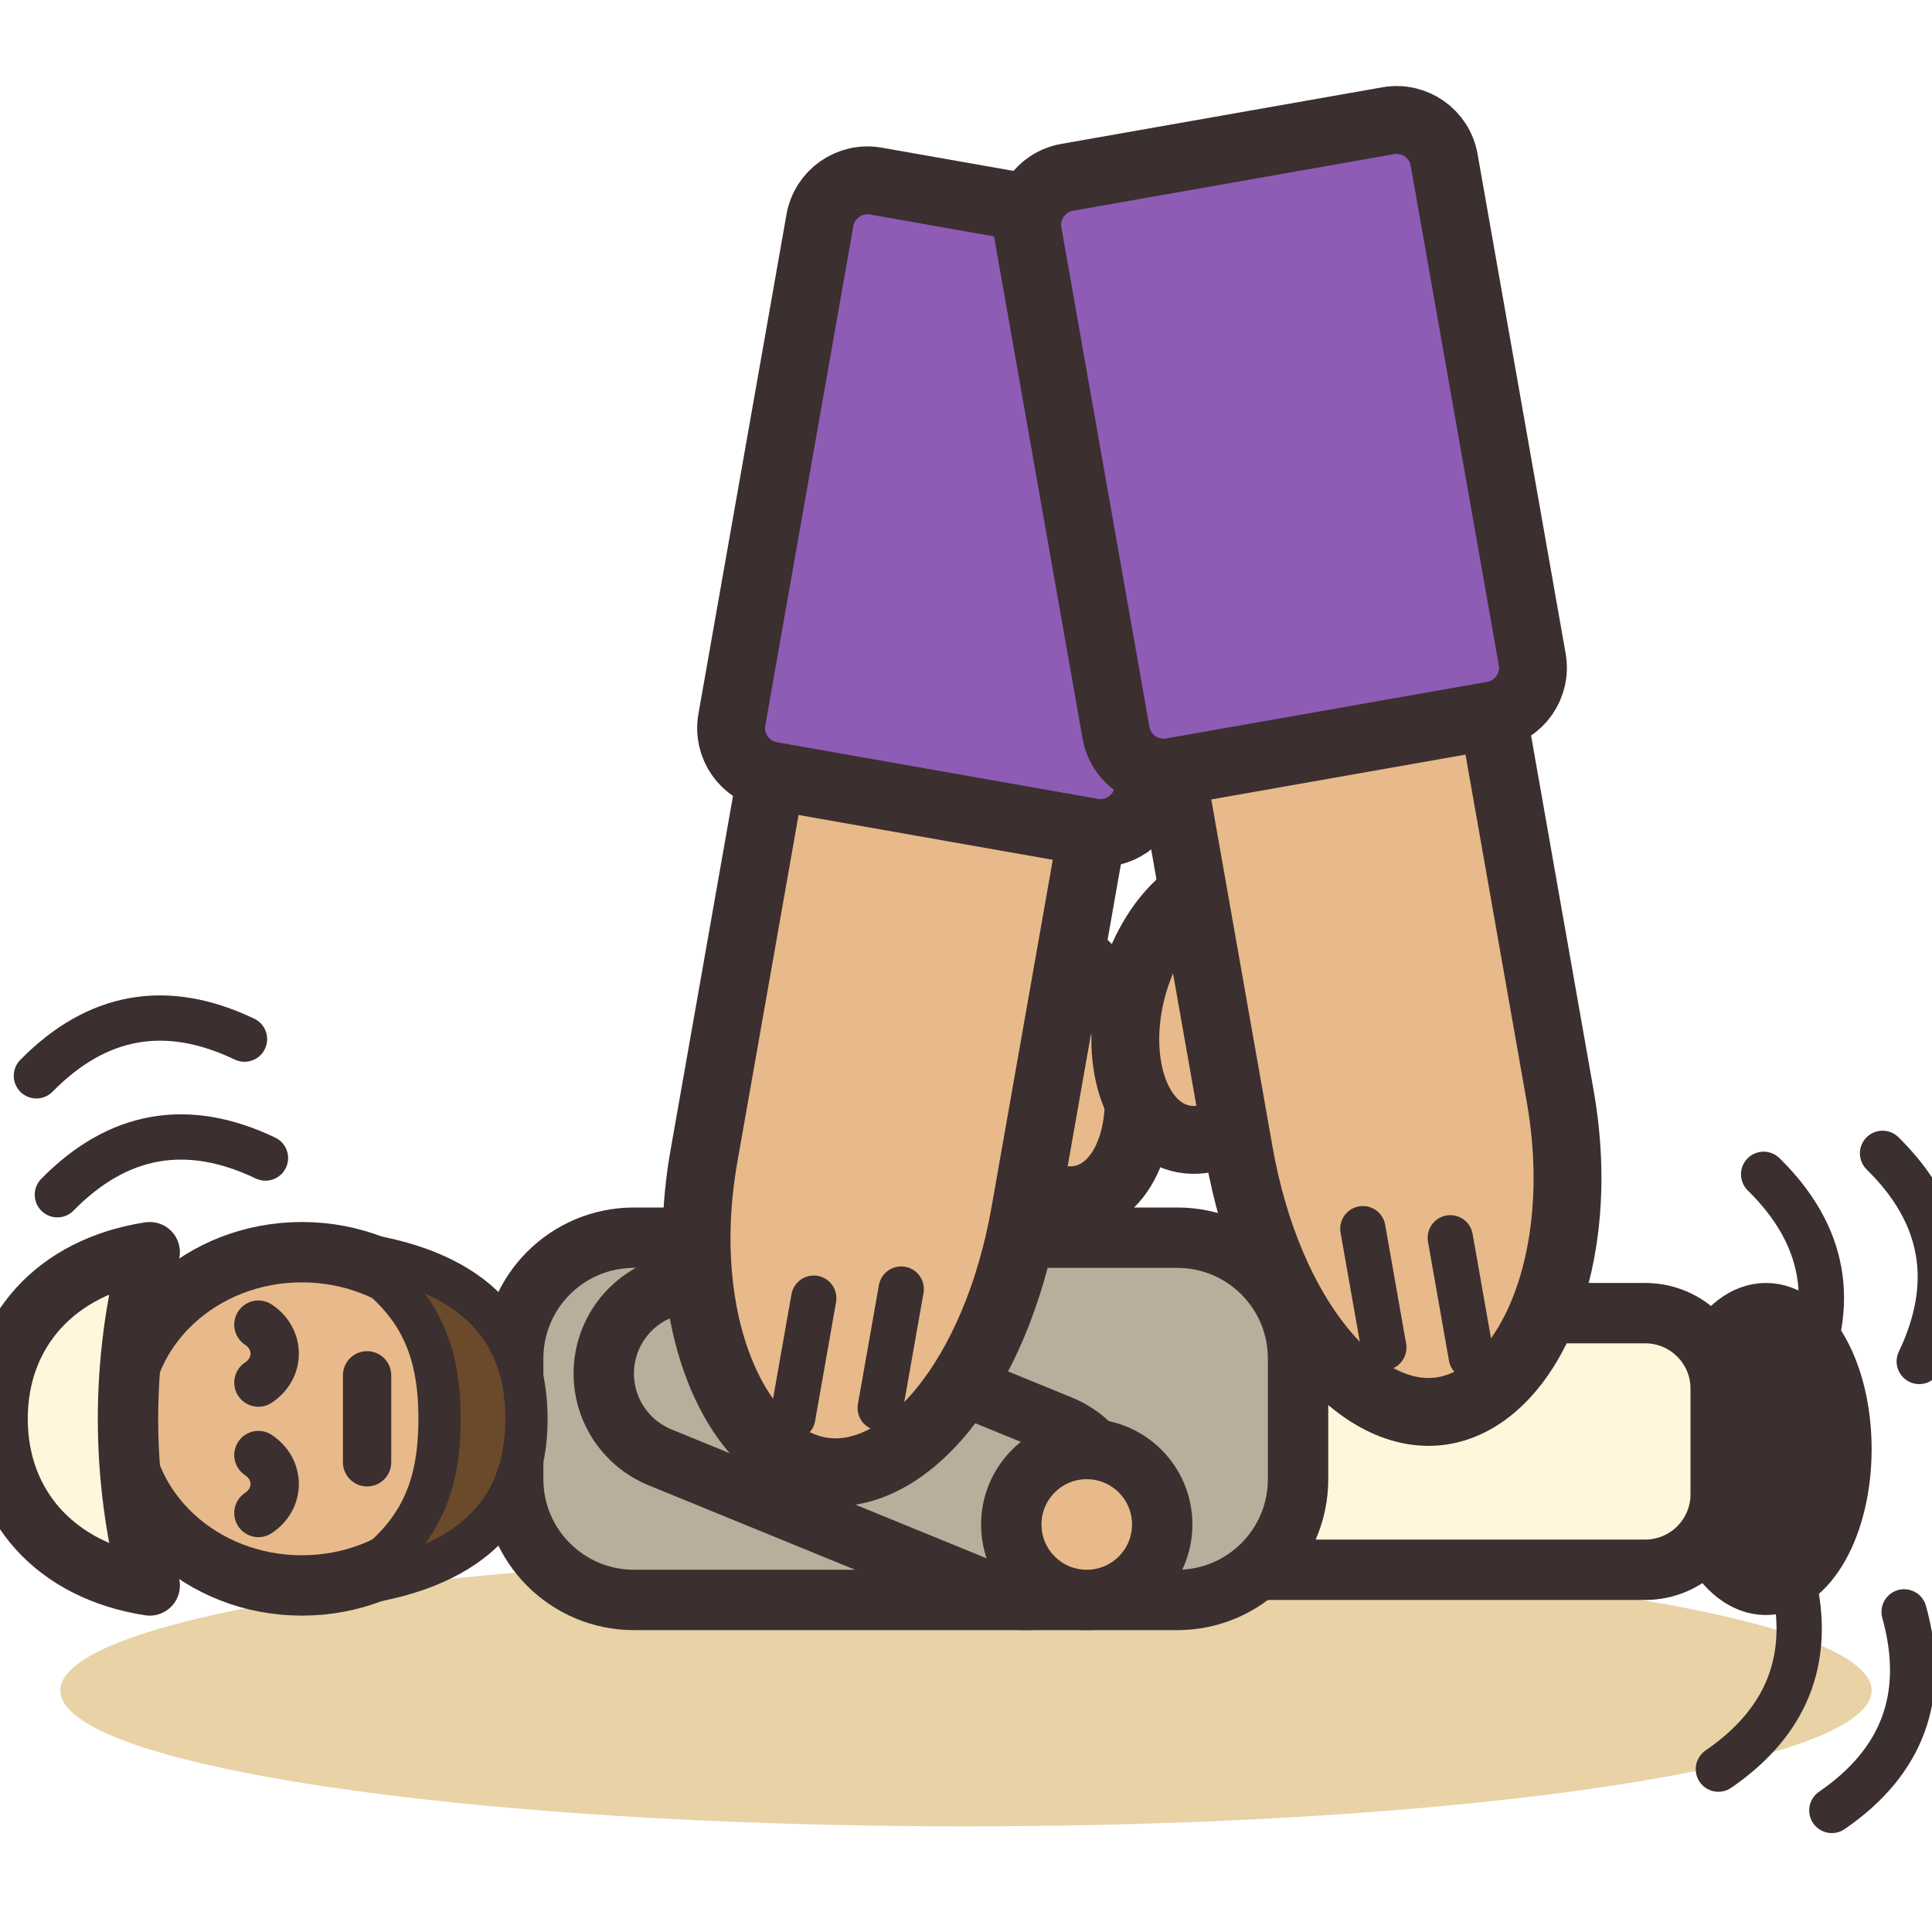
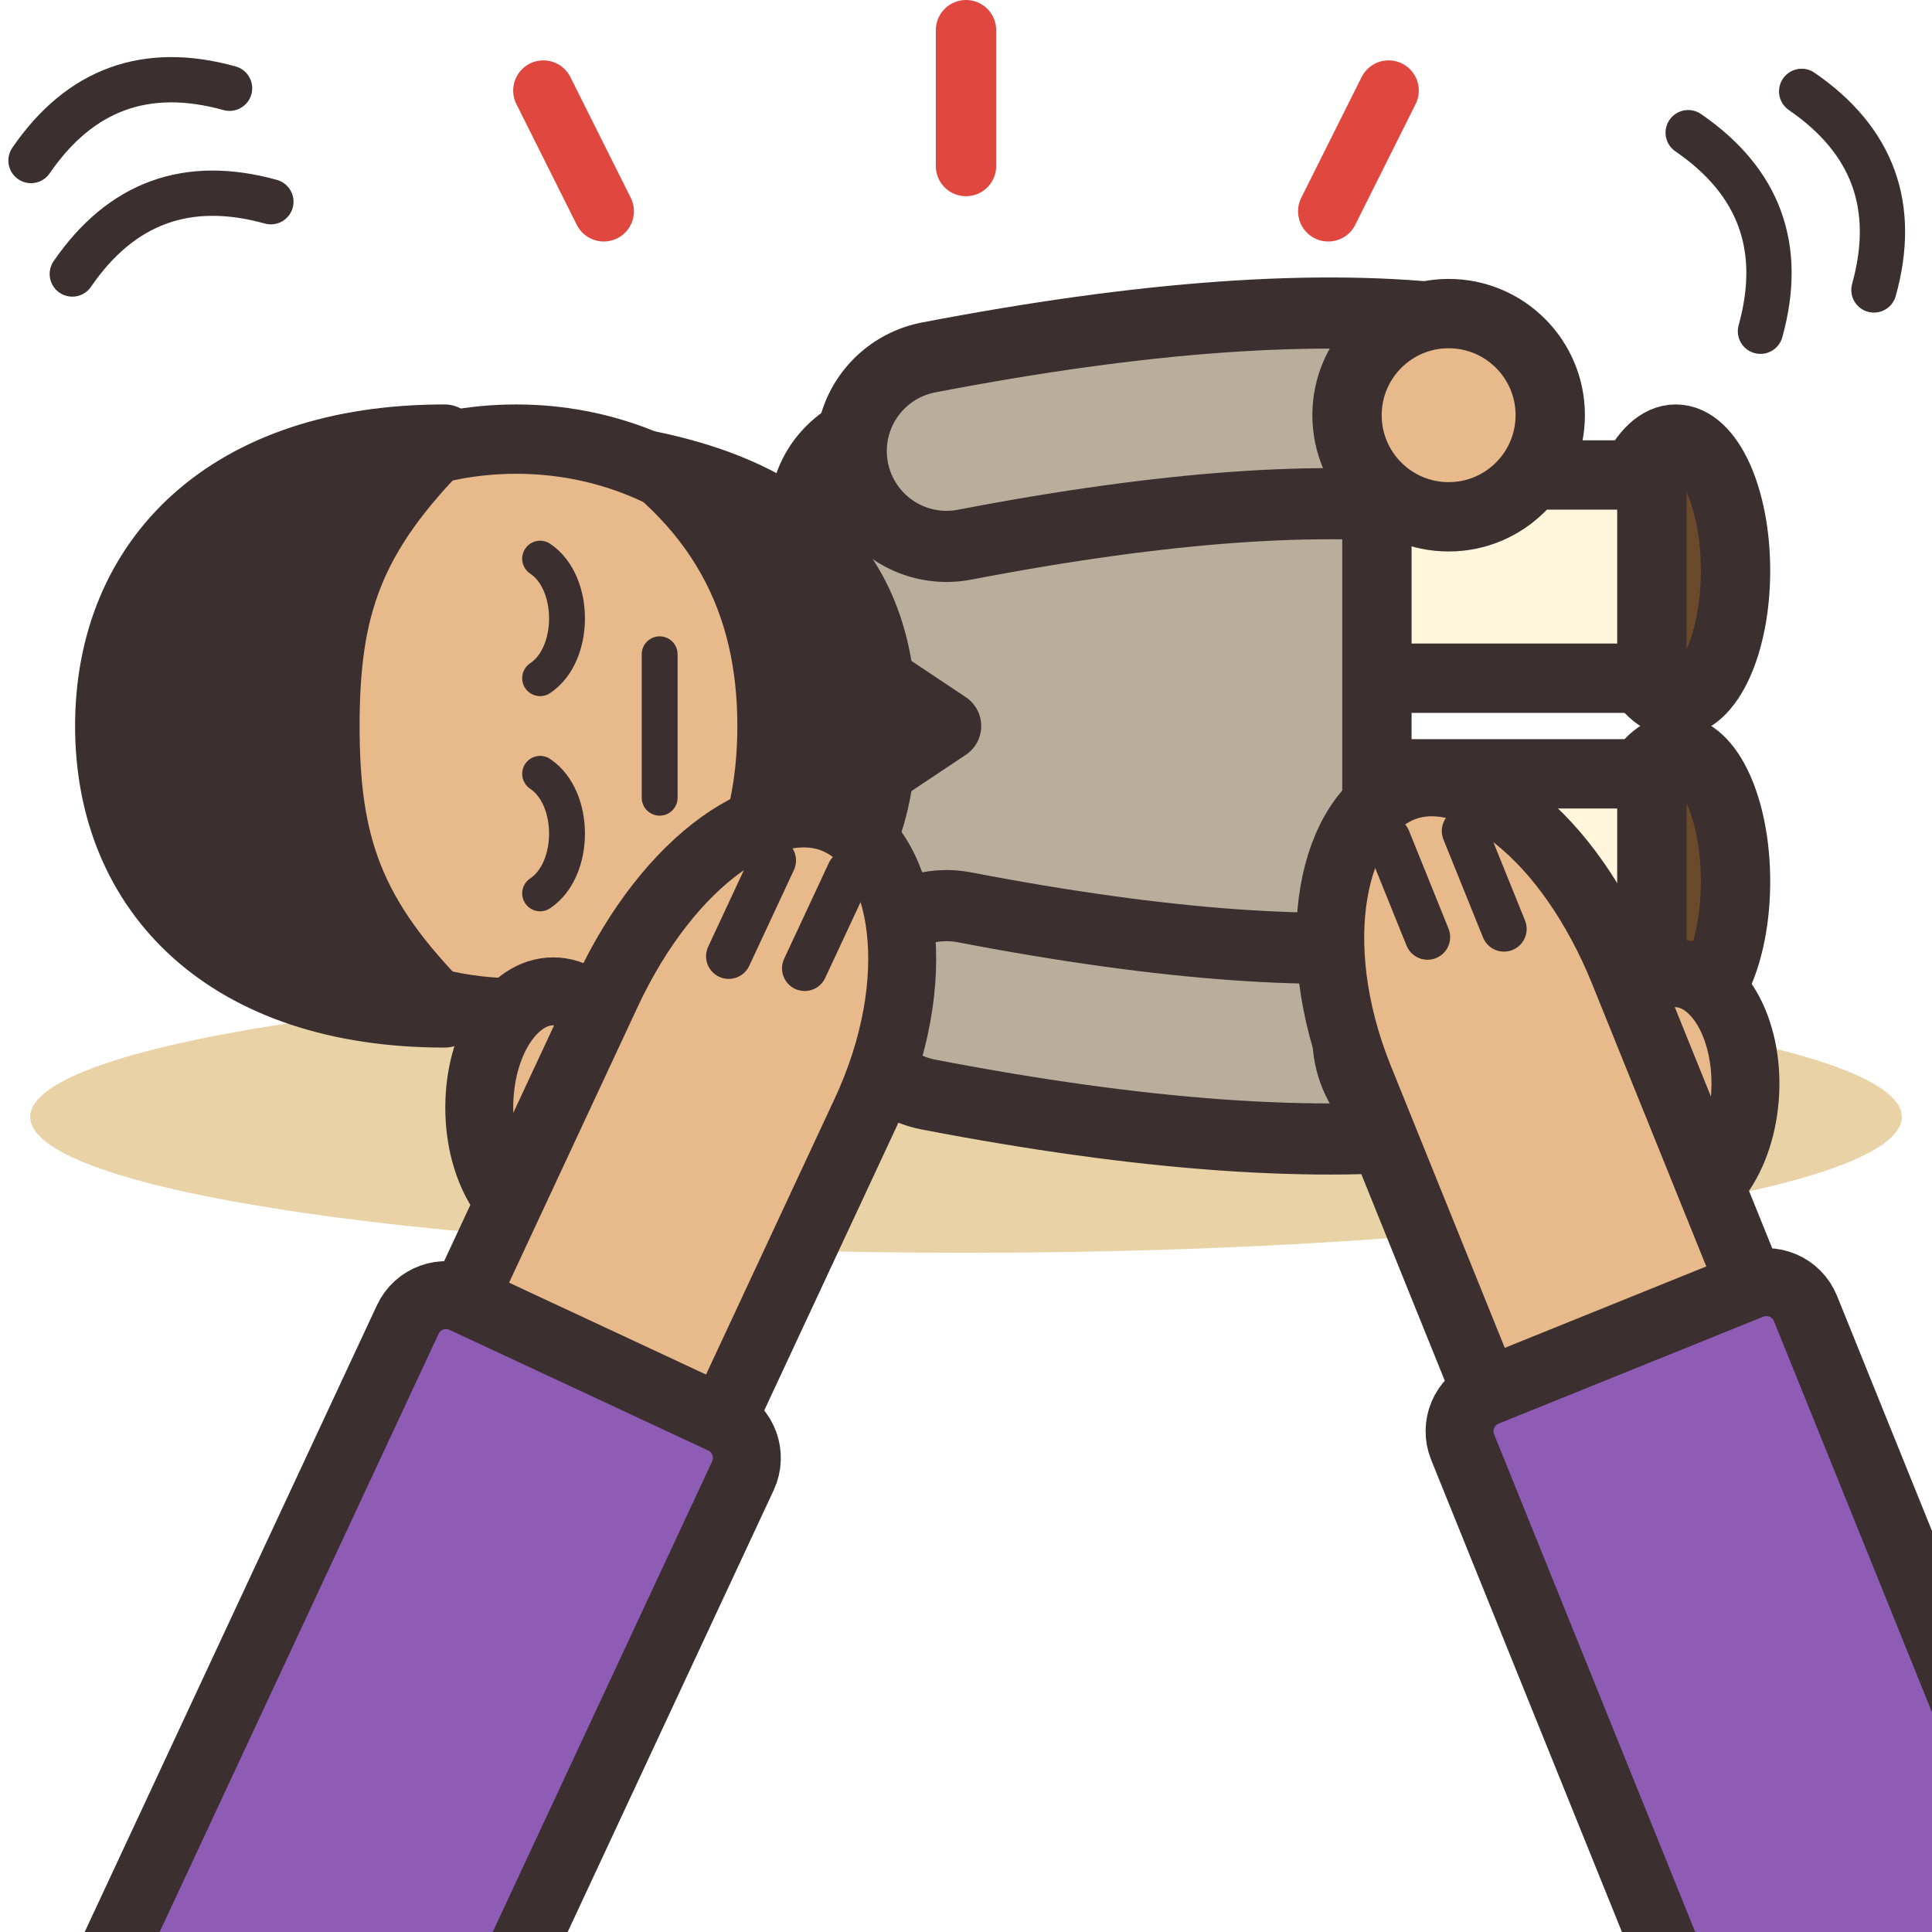
<svg xmlns="http://www.w3.org/2000/svg" viewBox="0 0 128 128">
-   <ellipse cx="64" cy="112" rx="60" ry="9" fill="#e8d2a6" />
-   <g transform="translate(6 110) scale(1)">
-     <g stroke="#3b2f2f" stroke-width="4" stroke-linejoin="round" stroke-linecap="round">
-       <ellipse cx="111" cy="-14" rx="5" ry="9" fill="#3b2f2f" />
-     </g>
-     <g stroke="#3b2f2f" stroke-width="4" stroke-linejoin="round" stroke-linecap="round">
-       <rect x="70" y="-23" width="38" height="17" rx="5" fill="#fff6dc" />
-     </g>
-     <g stroke="#3b2f2f" stroke-width="4" stroke-linejoin="round" stroke-linecap="round">
-       <rect x="28" y="-28" width="52" height="24" rx="8" fill="#b9ae9b" />
-     </g>
-     <path d="M40 -19L62 -10" fill="none" stroke="#3b2f2f" stroke-width="16" stroke-linecap="round" stroke-linejoin="round" />
-     <path d="M40 -19L62 -10" fill="none" stroke="#b9ae9b" stroke-width="8" stroke-linecap="round" stroke-linejoin="round" />
-     <circle cx="66" cy="-9" r="5" fill="#e8b98a" stroke="#3b2f2f" stroke-width="4" />
-     <g transform="translate(14 -16) rotate(-90) scale(0.480) translate(-64 -58)" stroke="#3b2f2f" stroke-width="8.33" stroke-linejoin="round" stroke-linecap="round">
-       <ellipse cx="64" cy="58" rx="23" ry="25" fill="#e8b98a" />
-       <path d="M41 64c2 17 10 25 23 25s21-8 23-25c-6 10-13 13-23 13s-17-3-23-13z" fill="#6b4a2b" stroke-width="5.833" />
-       <path d="M41 37c2-13 11-21 23-21s21 8 23 21c-15-4-31-4-46 0z" fill="#fff6dc" />
-       <path d="M51 52c2 3 6 3 8 0M69 52c2 3 6 3 8 0" fill="none" stroke-width="6.667" />
-       <path d="M58 67h12" fill="none" stroke-width="6.667" />
+   <ellipse cx="64" cy="74" rx="62" ry="9" fill="#e8d2a6" />
+   <g transform="translate(9 76) scale(0.9)">
+     <g transform="translate(116 -31) rotate(-90) scale(0.88)" stroke="#3b2f2f" stroke-width="5.8" stroke-linejoin="round" stroke-linecap="round">
+       <ellipse cx="-13" cy="-3" rx="11" ry="5" fill="#6b4a2b" />
+       <ellipse cx="13" cy="-3" rx="11" ry="5" fill="#6b4a2b" />
+       <rect x="-21" y="-36" width="17" height="31" fill="#fff6dc" />
+       <rect x="4" y="-36" width="17" height="31" fill="#fff6dc" />
+       <path d="M-17 -76C-26 -76 -27 -66 -28 -56L-33 -28H33L28 -56C27 -66 26 -76 17 -76z" fill="#b9ae9b" />
+       <path d="M-8 -76l8 12 8-12" fill="#fff6dc" />
+       <g transform="translate(0 -100) rotate(0)">
+         <ellipse cx="0" cy="0" rx="24" ry="26" fill="#e8b98a" />
+         <path d="M-24 6c2 18 10 26 24 26s22-8 24-26c-6 10-14 14-24 14s-18-4-24-14z" fill="#3b2f2f" stroke-width="3" />
+         <path d="M-24 -6c0-18 10-28 24-28s24 10 24 28c-8-8-14-10-24-10s-16 2-24 10z" fill="#3b2f2f" />
+         <path d="M-14 2c2 3 8 3 10 0M4 2c2 3 8 3 10 0" fill="none" stroke-width="3" />
+         <path d="M-6 12h12" fill="none" stroke-width="3" />
+       </g>
+       <path d="M-23 -64Q-28 -38 -26 -22" fill="none" stroke-width="21.9" />
+       <path d="M-23 -64Q-28 -38 -26 -22" fill="none" stroke-width="10" stroke="#b9ae9b" />
+       <circle cx="-26" cy="-22" r="8.5" fill="#e8b98a" />
+       <path d="M23 -64Q28 -38 26 -22" fill="none" stroke-width="21.9" />
+       <path d="M23 -64Q28 -38 26 -22" fill="none" stroke-width="10" stroke="#b9ae9b" />
+       <circle cx="26" cy="-22" r="8.5" fill="#e8b98a" />
    </g>
  </g>
-   <path transform="translate(122 84) rotate(-10) scale(1)" d="M-4 -7q5 7 0 14M4 -7q5 7 0 14" fill="none" stroke="#3b2f2f" stroke-width="3.0" stroke-linecap="round" />
-   <path transform="translate(120 112) rotate(20) scale(1)" d="M-4 -7q5 7 0 14M4 -7q5 7 0 14" fill="none" stroke="#3b2f2f" stroke-width="3.0" stroke-linecap="round" />
-   <path transform="translate(10 74) rotate(-100) scale(1)" d="M-4 -7q5 7 0 14M4 -7q5 7 0 14" fill="none" stroke="#3b2f2f" stroke-width="3.0" stroke-linecap="round" />
-   <g transform="translate(56 88) rotate(100) scale(0.8) translate(-40 0)" stroke="#3b2f2f" stroke-width="5.62" stroke-linejoin="round" stroke-linecap="round">
+   <path transform="translate(118 14) rotate(-20) scale(1)" d="M-4 -7q5 7 0 14M4 -7q5 7 0 14" fill="none" stroke="#3b2f2f" stroke-width="3.0" stroke-linecap="round" />
+   <path transform="translate(10 12) rotate(-110) scale(1)" d="M-4 -7q5 7 0 14M4 -7q5 7 0 14" fill="none" stroke="#3b2f2f" stroke-width="3.0" stroke-linecap="round" />
+   <g transform="translate(52 62) rotate(-65) scale(0.7) translate(-40 0)" stroke="#3b2f2f" stroke-width="6.43" stroke-linejoin="round" stroke-linecap="round">
    <ellipse cx="16" cy="-13" rx="11" ry="7" fill="#e8b98a" transform="rotate(-25 16 -13)" />
    <path d="M-6 -13h34c14 0 24 6 24 13s-10 14-24 14h-34z" fill="#e8b98a" />
-     <path d="M36 -4h10M38 3h10" fill="none" stroke-width="3.75" />
-     <rect x="-54" y="-17" width="50" height="35" rx="4" fill="#8e5bb5" />
+     <path d="M36 -4h10M38 3h10" fill="none" stroke-width="4.286" />
+     <rect x="-114" y="-17" width="110" height="35" rx="4" fill="#8e5bb5" />
  </g>
-   <g transform="translate(94 84) rotate(80) scale(0.8) scale(1 -1) translate(-40 0)" stroke="#3b2f2f" stroke-width="5.62" stroke-linejoin="round" stroke-linecap="round">
+   <g transform="translate(96 60) rotate(-112) scale(0.7) scale(1 -1) translate(-40 0)" stroke="#3b2f2f" stroke-width="6.43" stroke-linejoin="round" stroke-linecap="round">
    <ellipse cx="16" cy="-13" rx="11" ry="7" fill="#e8b98a" transform="rotate(-25 16 -13)" />
    <path d="M-6 -13h34c14 0 24 6 24 13s-10 14-24 14h-34z" fill="#e8b98a" />
-     <path d="M36 -4h10M38 3h10" fill="none" stroke-width="3.75" />
-     <rect x="-54" y="-17" width="50" height="35" rx="4" fill="#8e5bb5" />
+     <path d="M36 -4h10M38 3h10" fill="none" stroke-width="4.286" />
+     <rect x="-114" y="-17" width="110" height="35" rx="4" fill="#8e5bb5" />
+   </g>
+   <g stroke="#3b2f2f" stroke-width="5" stroke-linejoin="round" stroke-linecap="round">
+     <path d="M36 6l4 8M64 2v9M92 6l-4 8" fill="none" stroke="#e0483f" stroke-width="4" />
  </g>
</svg>
